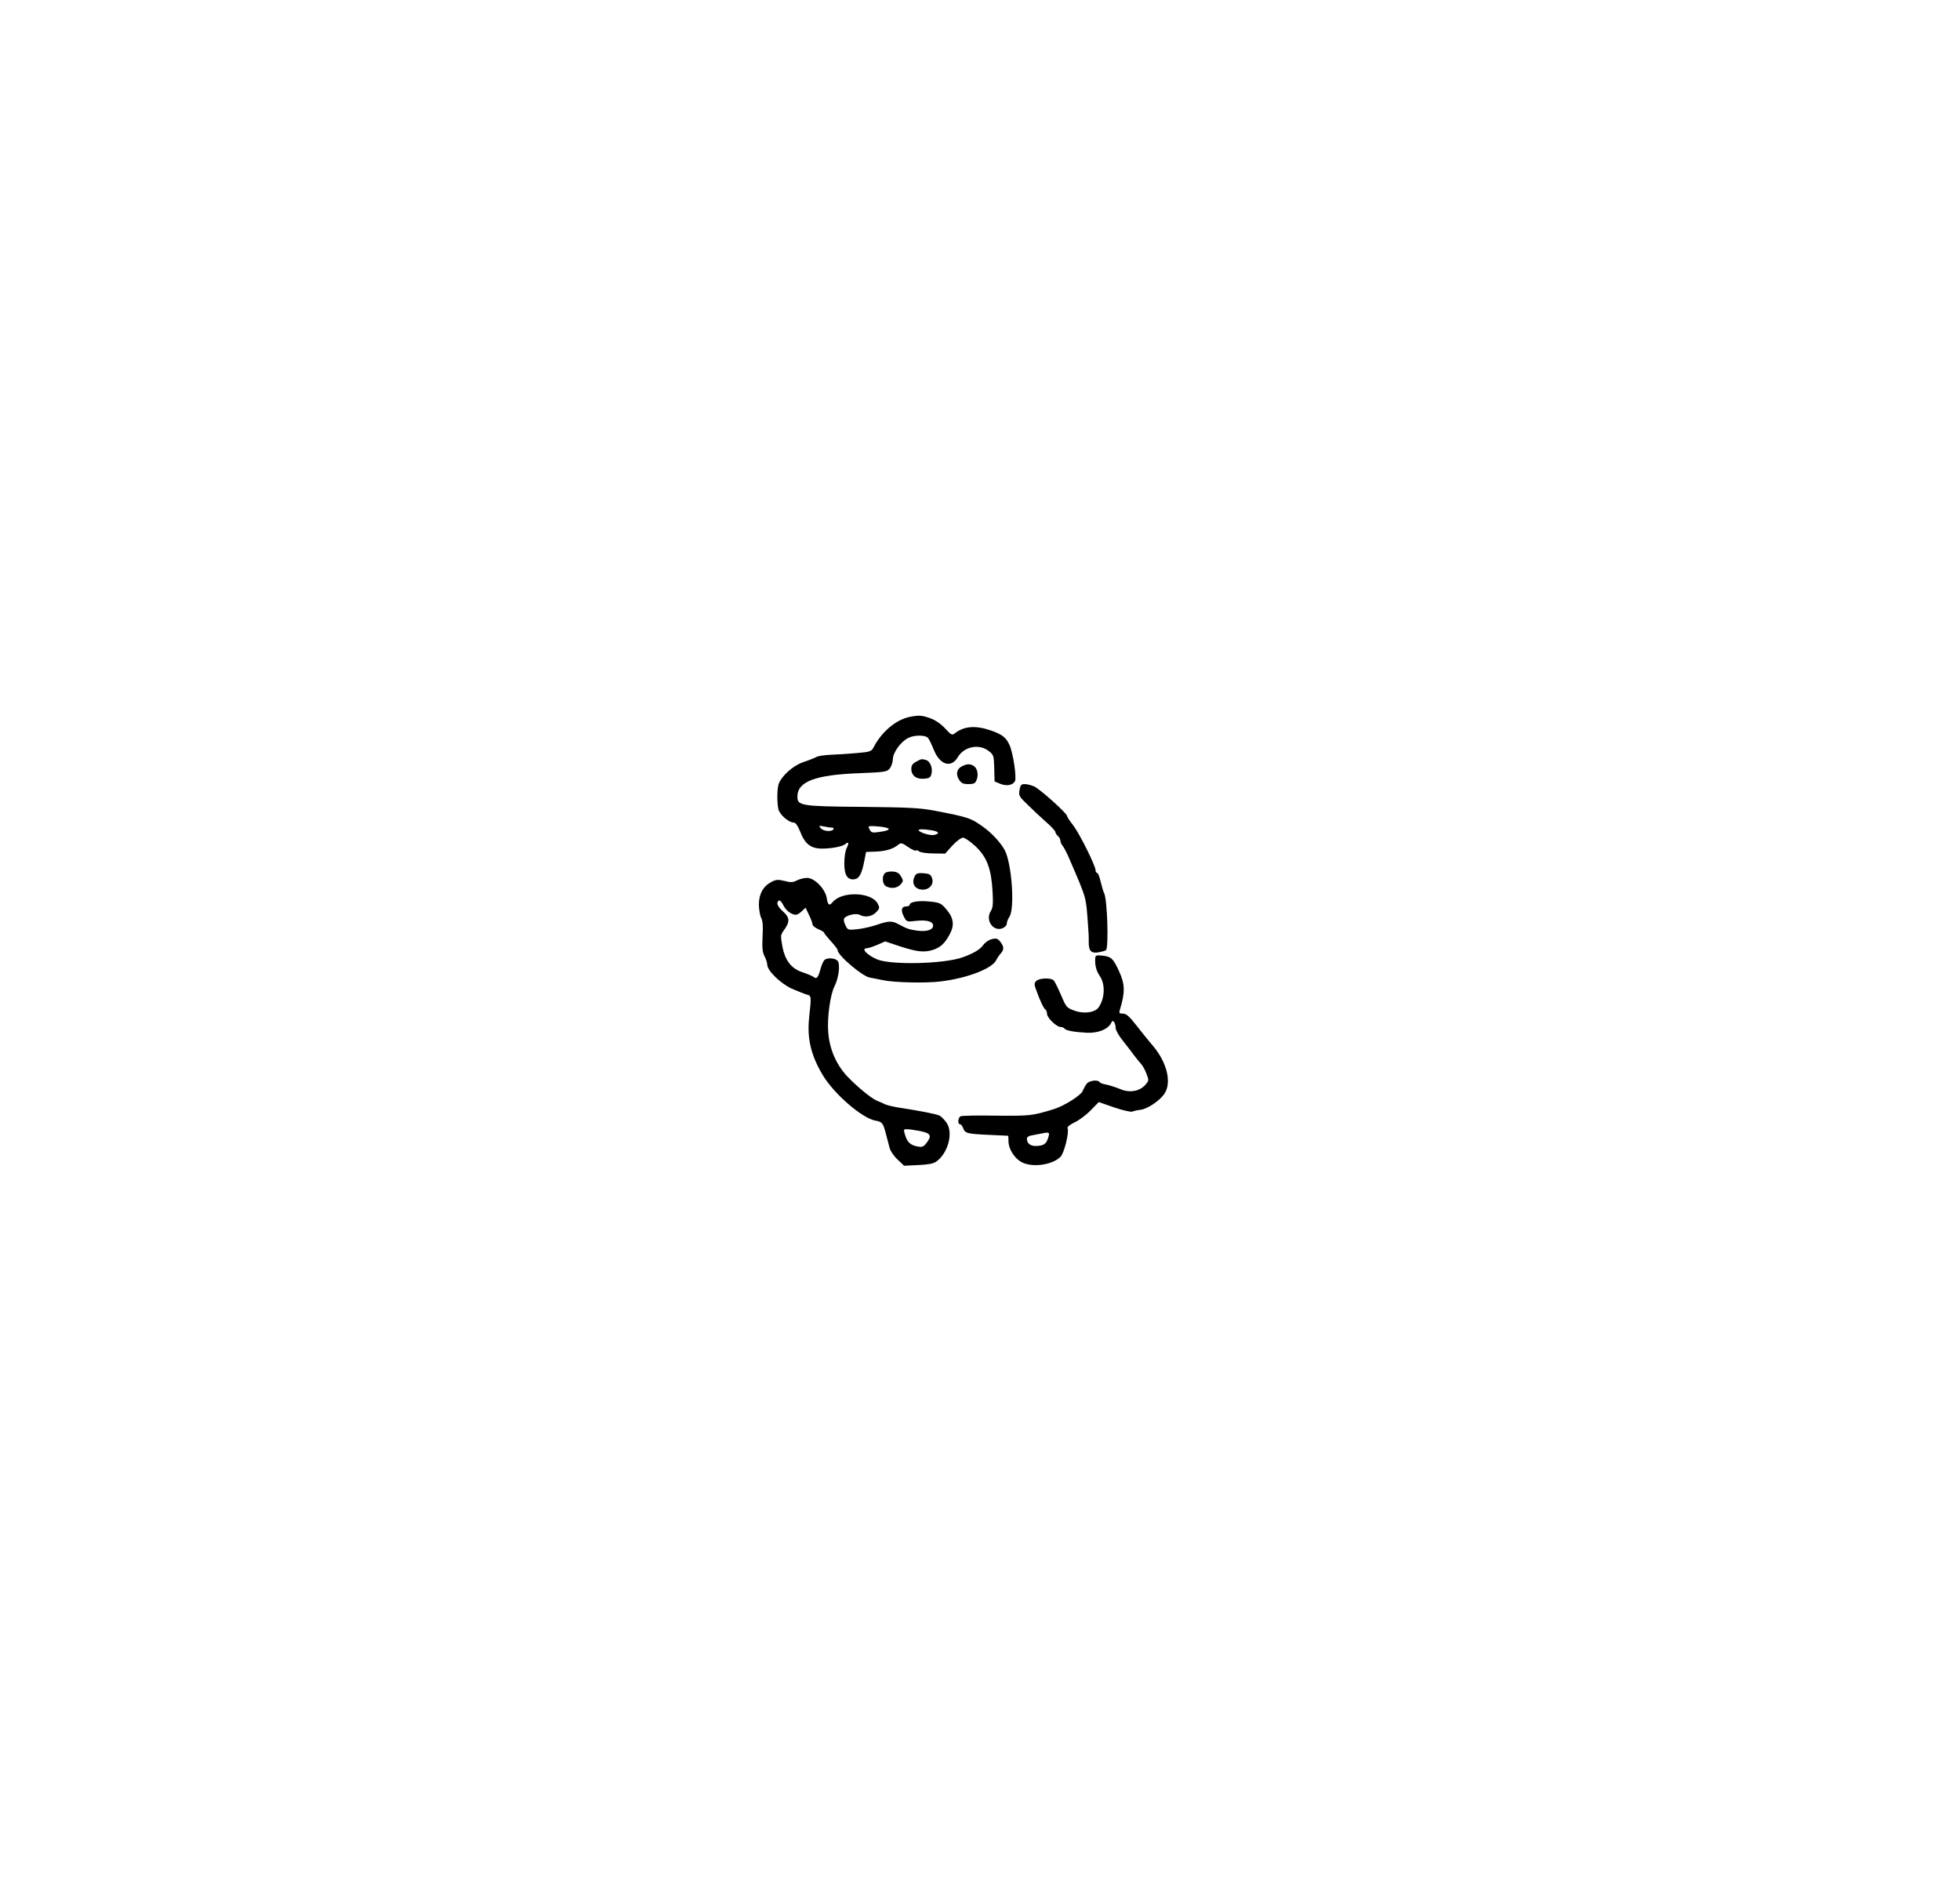
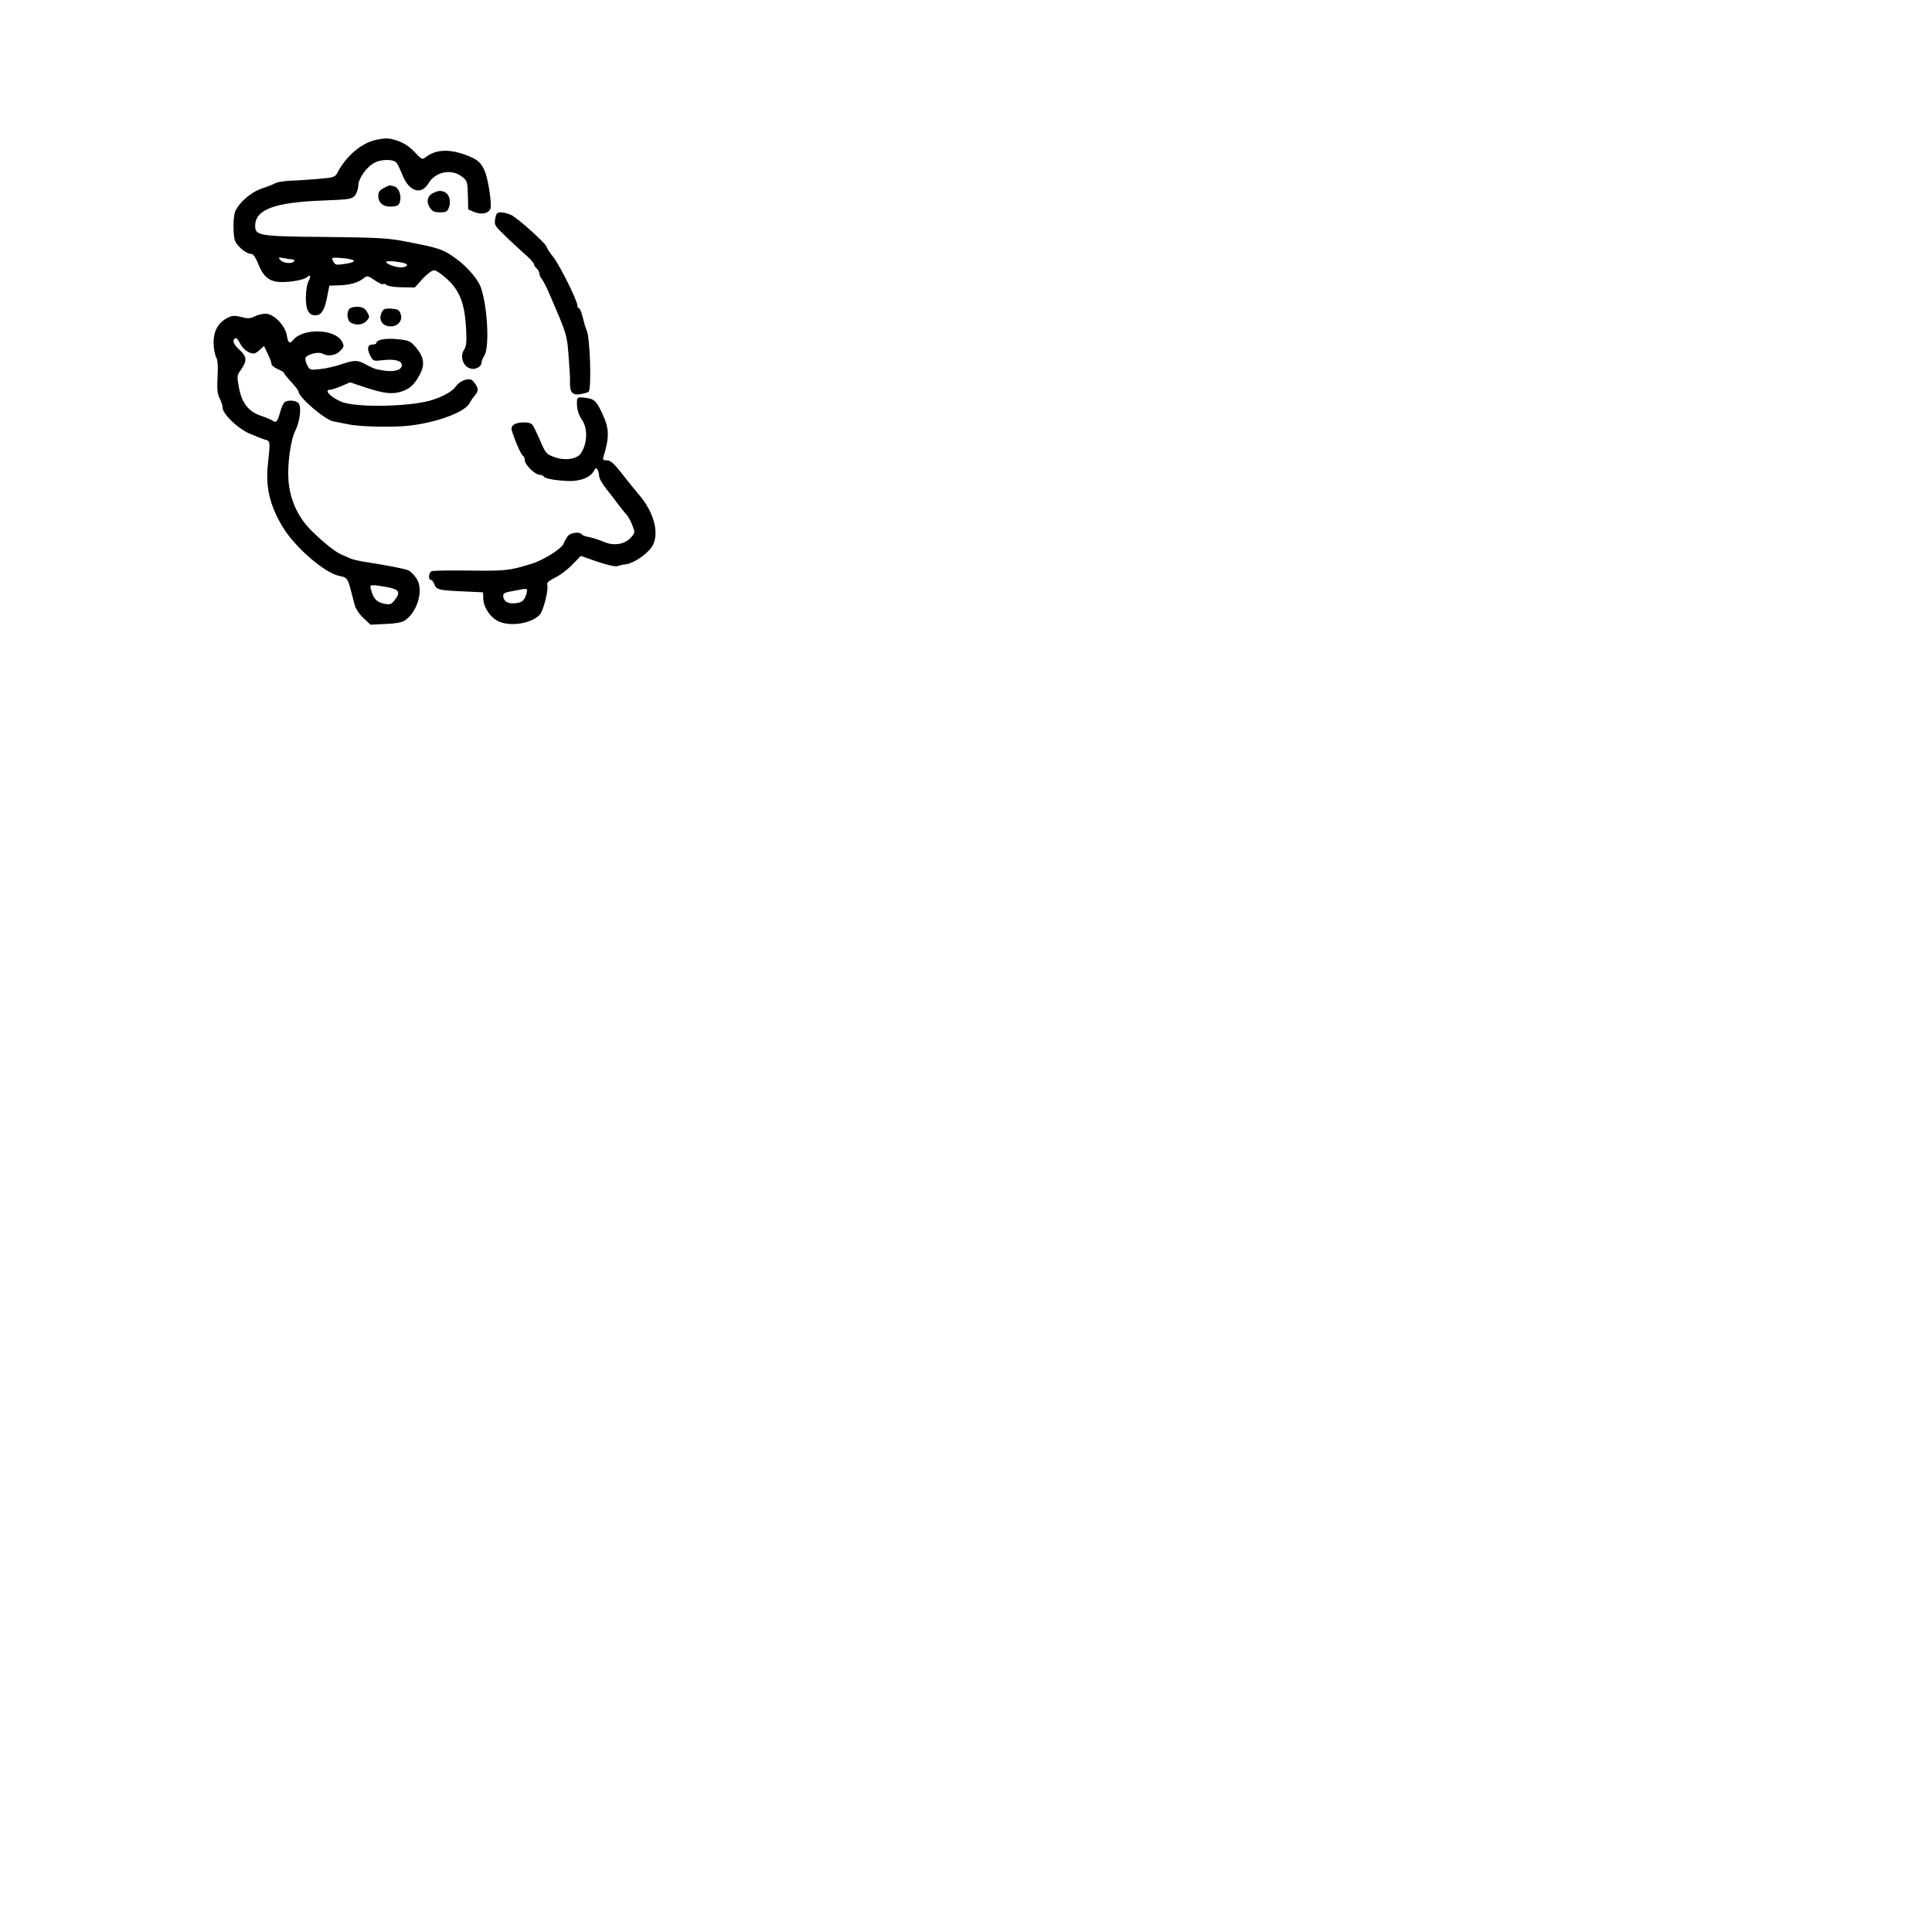
- <svg xmlns="http://www.w3.org/2000/svg" version="1.0" width="1170pt" height="1129pt" viewBox="0 0 1170 1129" preserveAspectRatio="xMidYMid meet">
+ <svg xmlns="http://www.w3.org/2000/svg" version="1.0" width="1067.265" height="1067.116" viewBox="335.039 350.7 1067.265 1067.116" preserveAspectRatio="xMidYMid meet">
  <g transform="translate(0,1129) scale(0.1,-0.1)" fill="#000000" stroke="none">
    <path d="M5430 7011 c-82 -17 -167 -89 -215 -181 -13 -25 -20 -28 -102 -35 -48 -4 -118 -9 -154 -10 -37 -2 -75 -7 -85 -13 -11 -6 -46 -20 -79 -31 -61 -21 -127 -80 -146 -128 -10 -26 -12 -106 -3 -151 7 -34 62 -82 94 -82 9 0 23 -20 35 -50 29 -76 63 -104 128 -105 55 -1 125 12 142 26 19 18 25 8 10 -21 -9 -17 -15 -55 -15 -93 0 -71 19 -101 61 -95 28 4 44 34 58 108 l11 55 57 2 c59 2 106 16 135 41 16 13 22 12 58 -13 22 -15 43 -25 47 -22 3 4 12 2 20 -5 8 -6 46 -12 85 -12 l70 -1 43 48 c25 27 52 47 64 47 11 0 45 -24 75 -52 68 -65 93 -133 101 -268 4 -75 2 -98 -10 -117 -35 -53 12 -125 68 -104 16 6 27 18 27 29 0 9 7 27 15 39 34 48 15 317 -27 398 -23 43 -73 98 -124 136 -77 56 -91 61 -294 100 -89 17 -155 20 -430 23 -369 3 -390 7 -390 61 0 90 105 130 369 140 152 6 166 8 182 28 10 12 18 37 19 56 0 39 47 104 91 126 36 19 103 19 119 0 7 -8 22 -40 35 -72 36 -89 103 -109 142 -43 38 65 129 83 187 36 27 -21 29 -28 31 -101 l2 -79 33 -14 c39 -16 76 -9 89 16 10 20 -10 162 -32 213 -20 46 -43 65 -112 89 -93 32 -161 26 -217 -18 -14 -12 -21 -8 -56 30 -25 27 -58 50 -89 61 -51 18 -67 19 -123 8z m-463 -661 c8 0 11 -4 8 -10 -10 -16 -61 -12 -76 7 -13 15 -11 16 20 10 18 -4 40 -7 48 -7z m318 1 c37 -8 22 -19 -38 -27 -39 -6 -46 -4 -56 15 -11 20 -9 21 26 20 21 -1 52 -4 68 -8z m278 -17 c41 -7 48 -19 16 -27 -21 -6 -76 9 -93 24 -12 11 22 12 77 3z" />
    <path d="M5468 6743 c-20 -10 -28 -22 -28 -42 0 -40 30 -63 76 -59 31 2 39 8 44 28 9 35 -7 77 -33 84 -27 7 -26 7 -59 -11z" />
    <path d="M5742 6716 c-31 -15 -38 -48 -17 -80 14 -21 25 -26 56 -26 33 0 41 4 49 26 13 32 3 72 -20 84 -22 12 -38 11 -68 -4z" />
    <path d="M6086 6575 c-6 -33 -3 -39 47 -87 29 -29 79 -75 110 -103 32 -27 57 -55 57 -61 0 -6 7 -17 15 -24 8 -7 15 -19 15 -28 0 -8 6 -23 14 -31 7 -9 25 -43 39 -76 107 -249 99 -223 112 -400 3 -33 5 -77 4 -98 0 -54 15 -69 60 -61 20 4 39 9 43 13 17 15 8 304 -11 340 -5 9 -14 40 -21 69 -6 28 -16 52 -21 52 -5 0 -9 7 -9 15 0 27 -95 218 -133 268 -21 26 -37 51 -37 56 0 16 -164 163 -197 177 -18 8 -43 14 -57 14 -19 0 -25 -6 -30 -35z" />
    <path d="M5282 6078 c-19 -19 -15 -66 7 -78 31 -16 66 -12 87 11 17 19 17 23 3 47 -11 20 -24 28 -49 30 -19 2 -41 -3 -48 -10z" />
    <path d="M5461 6061 c-23 -43 0 -81 48 -81 40 0 67 33 55 68 -8 23 -16 27 -51 30 -33 2 -44 -1 -52 -17z" />
    <path d="M4757 6035 c-24 -12 -37 -13 -74 -3 -39 9 -50 9 -80 -7 -49 -27 -73 -72 -73 -136 1 -30 7 -65 14 -78 9 -17 12 -49 8 -111 -3 -67 -1 -93 12 -118 9 -17 16 -40 16 -50 0 -35 79 -112 146 -143 35 -15 75 -31 89 -35 29 -7 29 -9 15 -138 -13 -125 11 -226 82 -344 68 -113 236 -258 315 -271 39 -7 45 -14 62 -81 7 -25 16 -61 21 -80 5 -20 26 -51 48 -71 l39 -37 82 4 c54 2 91 8 107 19 72 47 107 174 64 234 -12 17 -30 36 -41 42 -18 9 -107 27 -249 49 -30 5 -63 13 -75 18 -11 5 -34 16 -52 23 -36 16 -119 85 -176 145 -66 71 -106 164 -113 264 -7 85 12 223 37 272 26 51 36 132 19 153 -13 16 -57 20 -76 7 -7 -4 -18 -27 -25 -52 -15 -55 -24 -66 -41 -52 -8 6 -38 19 -68 29 -68 22 -106 73 -121 162 -10 54 -9 62 10 88 37 51 36 75 -3 111 -36 32 -45 55 -26 67 5 3 17 -9 26 -28 15 -32 49 -57 76 -57 7 0 22 9 34 21 l23 21 20 -43 c12 -23 21 -49 21 -56 0 -8 16 -21 35 -29 19 -8 35 -18 35 -22 0 -4 18 -26 40 -50 22 -24 40 -47 40 -53 0 -31 149 -158 193 -164 12 -2 47 -9 77 -15 64 -15 258 -19 345 -8 157 19 306 76 331 126 6 12 18 30 27 40 22 24 21 41 -2 71 -15 19 -23 22 -49 16 -18 -4 -41 -19 -53 -36 -18 -26 -60 -51 -123 -73 -112 -40 -429 -47 -511 -12 -60 26 -97 66 -61 66 8 0 36 9 62 20 l48 21 93 -31 c100 -32 141 -36 194 -19 44 15 69 38 98 92 30 55 24 99 -22 152 -29 34 -38 38 -98 44 -66 7 -119 -2 -119 -20 0 -5 -9 -9 -20 -9 -29 0 -34 -23 -15 -60 17 -33 17 -33 77 -26 62 6 98 -4 98 -29 0 -25 -38 -37 -93 -30 -52 8 -58 9 -114 39 -40 21 -57 20 -129 -4 -32 -11 -84 -23 -116 -26 -55 -6 -57 -6 -71 23 -9 16 -12 35 -8 41 12 19 71 33 92 22 32 -18 74 -11 99 15 22 23 22 27 9 52 -37 69 -213 75 -268 9 -21 -25 -29 -19 -36 24 -9 55 -73 120 -117 120 -18 0 -46 -7 -61 -15z m736 -1496 c64 -13 71 -28 37 -72 -17 -22 -26 -25 -53 -20 -42 8 -61 25 -74 68 -10 33 -10 35 11 35 13 0 48 -5 79 -11z" />
    <path d="M6538 5573 c-3 -43 5 -77 28 -110 33 -49 29 -135 -9 -187 -22 -30 -89 -39 -144 -18 -45 16 -49 21 -79 92 -18 41 -37 81 -44 88 -15 17 -85 15 -104 -3 -13 -13 -13 -20 -1 -53 24 -67 45 -111 55 -117 5 -3 10 -15 10 -26 0 -24 57 -79 82 -79 9 0 19 -4 22 -9 8 -12 57 -21 131 -25 67 -4 126 19 146 55 9 17 13 19 20 8 5 -8 9 -24 9 -36 0 -12 19 -46 43 -75 23 -29 54 -69 69 -90 15 -20 34 -42 41 -50 7 -7 21 -32 30 -55 16 -41 16 -43 -6 -68 -34 -39 -95 -50 -151 -25 -25 10 -61 22 -81 26 -19 3 -38 10 -41 15 -9 16 -60 10 -76 -8 -8 -10 -19 -30 -25 -45 -12 -27 -112 -90 -175 -109 -126 -39 -143 -40 -343 -38 -110 2 -206 0 -212 -4 -15 -10 -17 -47 -3 -47 6 0 15 -11 20 -25 11 -30 26 -33 160 -39 58 -3 106 -5 108 -5 1 -1 2 -15 2 -32 0 -51 42 -112 90 -131 67 -27 178 -8 222 39 21 23 51 144 41 169 -3 8 13 21 42 35 26 12 69 44 96 72 l48 49 92 -32 c50 -17 98 -28 108 -25 9 4 31 9 50 11 40 5 112 53 140 93 48 67 18 192 -72 295 -20 23 -61 74 -92 114 -44 56 -62 72 -82 72 -22 0 -24 3 -18 23 32 105 31 152 -5 230 -35 77 -47 87 -99 93 -34 4 -41 2 -43 -13z m-282 -1077 c-11 -35 -28 -46 -76 -46 -30 0 -50 17 -50 42 0 12 11 19 38 23 20 4 44 8 52 10 45 9 48 7 36 -29z" />
  </g>
</svg>
